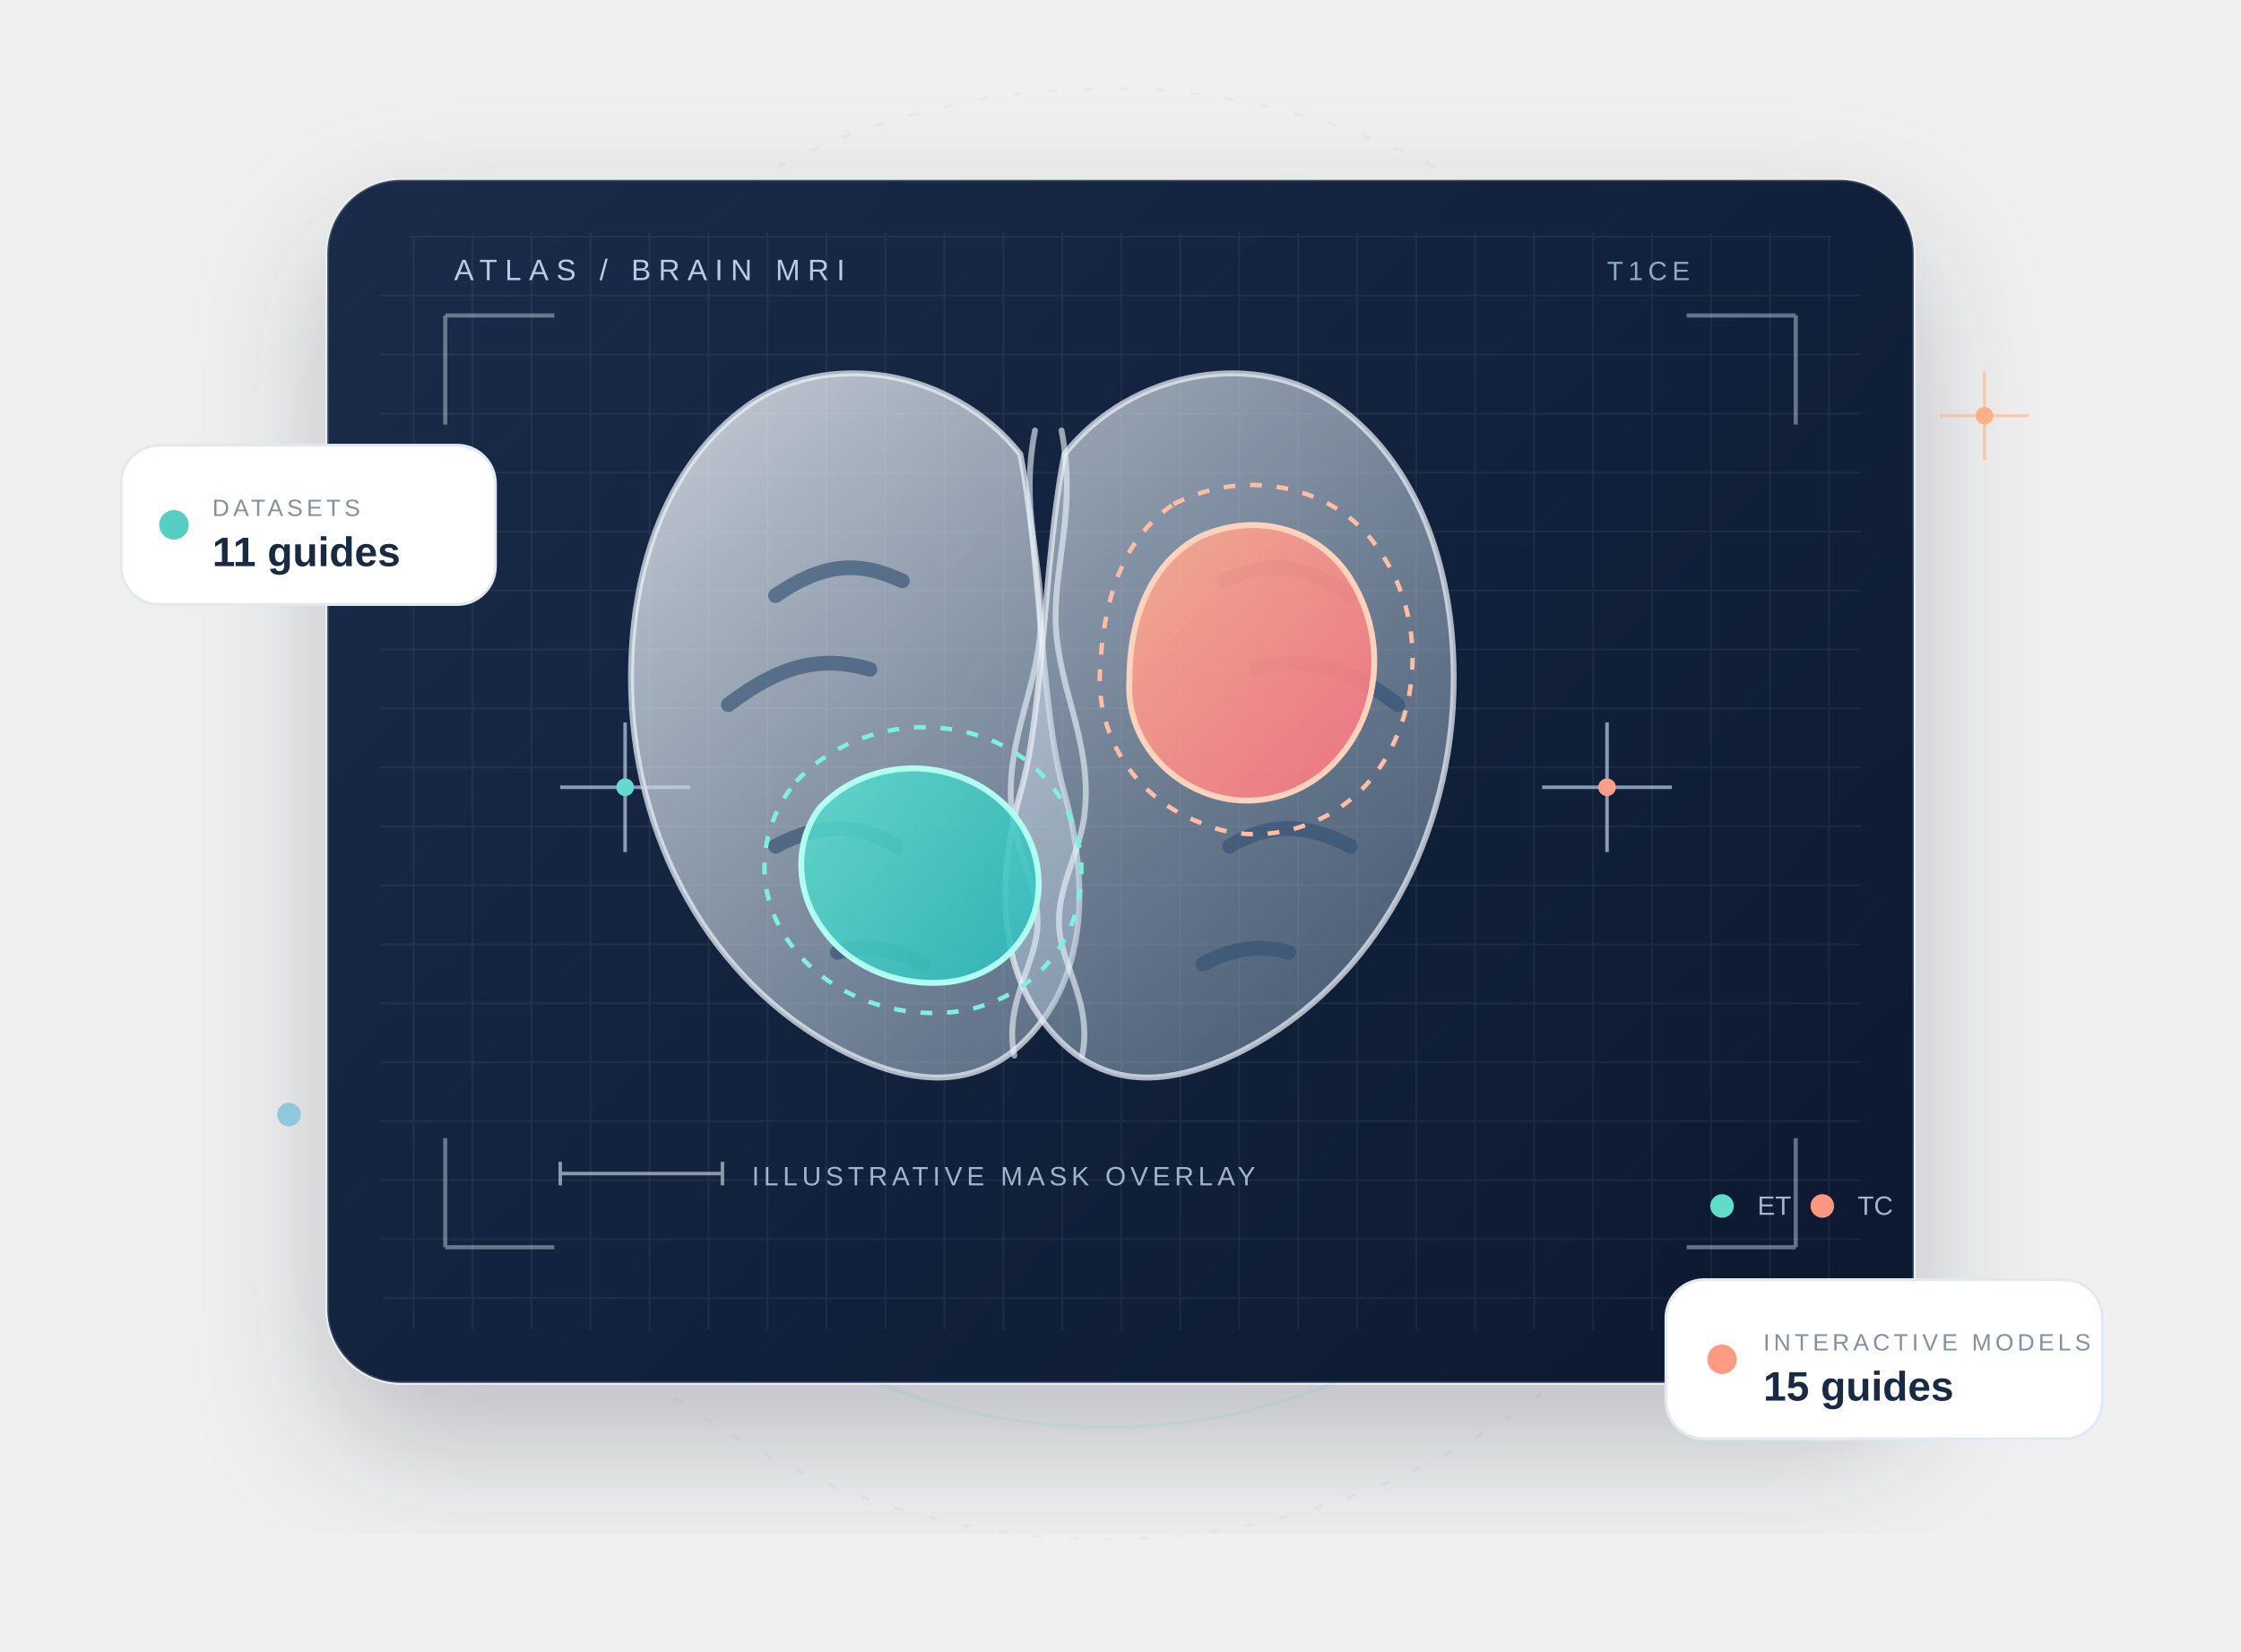
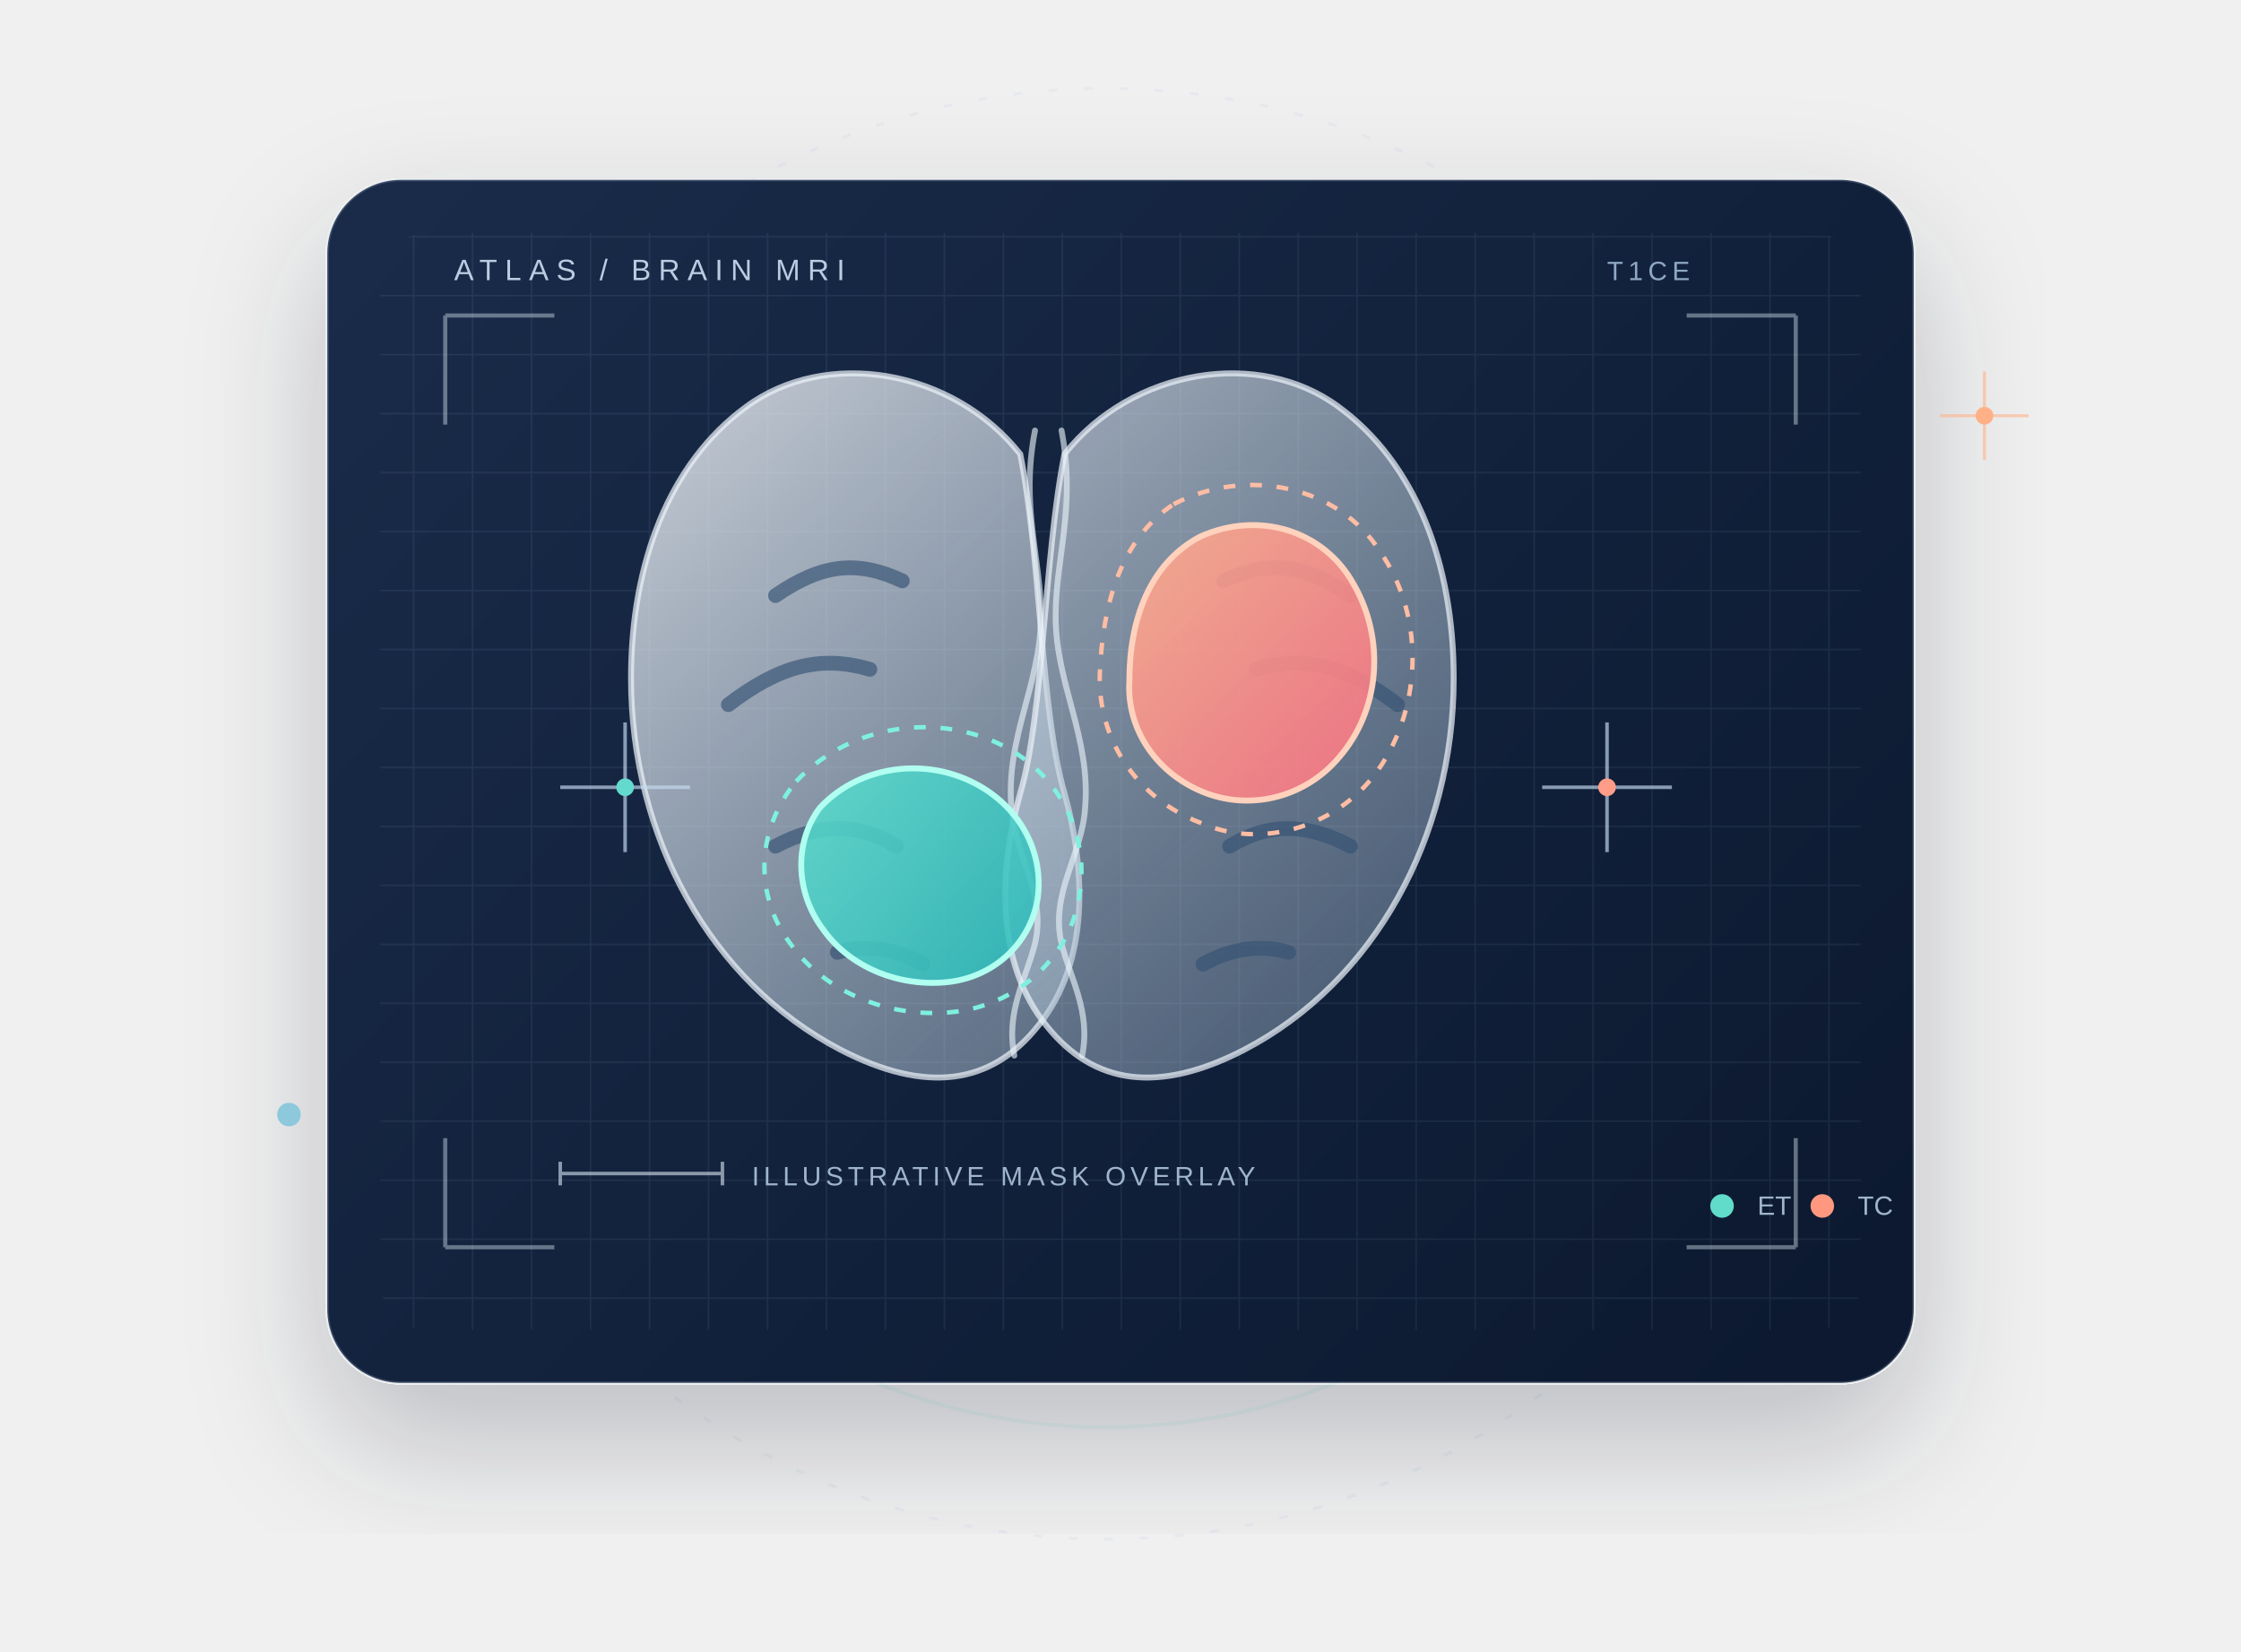
<svg xmlns="http://www.w3.org/2000/svg" viewBox="0 0 760 560" fill="none" role="img" aria-labelledby="title desc">
  <defs>
    <linearGradient id="panel" x1="136" y1="64" x2="588" y2="488" gradientUnits="userSpaceOnUse">
      <stop stop-color="#192b49" />
      <stop offset="1" stop-color="#0c1930" />
    </linearGradient>
    <linearGradient id="brain" x1="252" y1="140" x2="501" y2="412" gradientUnits="userSpaceOnUse">
      <stop stop-color="#f0f5fa" stop-opacity=".93" />
      <stop offset="1" stop-color="#7d9bb5" stop-opacity=".46" />
    </linearGradient>
    <linearGradient id="coral" x1="383" y1="180" x2="482" y2="270" gradientUnits="userSpaceOnUse">
      <stop stop-color="#ffad8d" />
      <stop offset="1" stop-color="#ff6e83" />
    </linearGradient>
    <linearGradient id="mint" x1="258" y1="270" x2="349" y2="340" gradientUnits="userSpaceOnUse">
      <stop stop-color="#5ee0cf" />
      <stop offset="1" stop-color="#28b9ba" />
    </linearGradient>
    <filter id="shadow" x="46" y="28" width="648" height="492" color-interpolation-filters="sRGB" filterUnits="userSpaceOnUse">
      <feFlood flood-opacity="0" result="BackgroundImageFix" />
      <feColorMatrix in="SourceAlpha" result="hardAlpha" values="0 0 0 0 0 0 0 0 0 0 0 0 0 0 0 0 0 0 127 0" />
      <feOffset dy="20" />
      <feGaussianBlur stdDeviation="23" />
      <feComposite in2="hardAlpha" operator="out" />
      <feColorMatrix values="0 0 0 0 0.025 0 0 0 0 0.06 0 0 0 0 0.14 0 0 0 0.22 0" />
      <feBlend in2="BackgroundImageFix" result="effect1_dropShadow" />
      <feBlend in="SourceGraphic" in2="effect1_dropShadow" result="shape" />
    </filter>
    <pattern id="grid" width="20" height="20" patternUnits="userSpaceOnUse">
      <path d="M20 0H0v20" stroke="#c5d8ef" stroke-opacity=".08" />
    </pattern>
  </defs>
  <circle cx="375" cy="276" r="208" stroke="#6de2d5" stroke-opacity=".11" stroke-width="1.2" />
  <circle cx="375" cy="276" r="246" stroke="#91b2d7" stroke-opacity=".1" stroke-width="1" stroke-dasharray="3 9" />
  <path d="M121 439c50-17 76-24 124-22M523 102c30-16 51-22 93-25" stroke="#63d6cc" stroke-opacity=".32" stroke-width="1.5" stroke-dasharray="3 7" />
  <g filter="url(#shadow)">
    <rect x="111" y="61" width="538" height="408" rx="25" fill="url(#panel)" stroke="#d7e5f5" stroke-opacity=".18" />
    <rect x="129" y="79" width="502" height="372" rx="16" fill="url(#grid)" />
    <path d="M151 107h37M151 107v37M609 107h-37M609 107v37M151 423h37M151 423v-37M609 423h-37M609 423v-37" stroke="#d9e9f4" stroke-opacity=".42" stroke-width="1.4" />
    <text x="154" y="95" fill="#b9cde2" font-family="Arial,sans-serif" font-size="10" letter-spacing="2.6">ATLAS / BRAIN MRI</text>
    <text x="545" y="95" fill="#8fa8c4" font-family="Arial,sans-serif" font-size="9" letter-spacing="1.7">T1CE</text>
    <path d="M346 154c-23-29-66-36-93-16-26 19-39 53-39 92 0 54 27 103 71 126 29 15 51 12 67-8 18-22 16-54 9-79-8-27-8-80-15-115Z" fill="url(#brain)" fill-opacity=".8" stroke="#eaf1f8" stroke-opacity=".72" stroke-width="2" />
    <path d="M361 154c23-29 66-36 93-16 26 19 39 53 39 92 0 54-27 103-71 126-29 15-51 12-67-8-18-22-16-54-9-79 8-27 8-80 15-115Z" fill="url(#brain)" fill-opacity=".8" stroke="#eaf1f8" stroke-opacity=".72" stroke-width="2" />
    <path d="M351 146c-5 26 2 43 2 63 0 23-12 41-10 65 1 16 12 29 8 46-3 12-10 23-7 38M360 146c5 26-2 43-2 63 0 23 12 41 10 65-1 16-12 29-8 46 3 12 10 23 7 38" stroke="#e9f3fa" stroke-opacity=".62" stroke-width="2" stroke-linecap="round" />
    <path d="M263 202c16-11 28-12 43-5M247 239c17-13 31-17 48-12M263 287c15-8 28-8 41 0M284 323c10-3 20-1 29 4M458 202c-16-11-28-12-43-5M474 239c-17-13-31-17-48-12M458 287c-15-8-28-8-41 0M437 323c-10-3-20-1-29 4" stroke="#355274" stroke-opacity=".65" stroke-width="5" stroke-linecap="round" />
    <path d="M407 182c20-9 42-2 52 16 11 19 9 43-5 59-11 13-29 18-45 12-16-6-27-21-26-38 0-21 7-40 24-49Z" fill="url(#coral)" fill-opacity=".88" stroke="#ffd2bd" stroke-width="2" />
    <path d="M278 274c12-13 32-17 49-10 17 7 27 23 25 40-2 15-14 27-30 29-17 2-34-5-43-18-9-12-10-29-1-41Z" fill="url(#mint)" fill-opacity=".86" stroke="#b1fff1" stroke-width="2" />
    <path d="M398 171c25-13 56-6 70 16 16 23 14 55-2 76-14 18-39 25-59 16-21-8-35-28-34-51 1-23 7-45 25-57Z" stroke="#ffbda4" stroke-width="1.5" stroke-dasharray="4 5" />
    <path d="M270 265c17-18 44-23 66-14 22 9 34 31 30 53-3 20-20 36-41 39-22 3-45-6-57-23-12-16-12-38 2-55Z" stroke="#7ff0df" stroke-width="1.5" stroke-dasharray="4 5" />
    <path d="M190 267h44M212 245v44M523 267h44M545 245v44" stroke="#c5dbf0" stroke-opacity=".66" stroke-width="1.2" />
    <circle cx="212" cy="267" r="3" fill="#64d9cd" />
    <circle cx="545" cy="267" r="3" fill="#ff9d88" />
    <path d="M190 398h55M190 394v8M245 394v8" stroke="#d4e0ed" stroke-opacity=".62" stroke-width="1.2" />
    <text x="255" y="402" fill="#9eb5cb" font-family="Arial,sans-serif" font-size="9" letter-spacing="1.5">ILLUSTRATIVE MASK OVERLAY</text>
    <circle cx="584" cy="409" r="4" fill="#61dcca" />
    <text x="596" y="412" fill="#9eb5cb" font-family="Arial,sans-serif" font-size="9">ET</text>
    <circle cx="618" cy="409" r="4" fill="#ff987f" />
    <text x="630" y="412" fill="#9eb5cb" font-family="Arial,sans-serif" font-size="9">TC</text>
  </g>
-   <g>
-     <rect x="41" y="151" width="127" height="54" rx="13" fill="#fff" stroke="#e2e9f1" />
-     <circle cx="59" cy="178" r="5" fill="#55cfc1" />
-     <text x="72" y="175" fill="#8290a2" font-family="Arial,sans-serif" font-size="8" letter-spacing="1.3">DATASETS</text>
-     <text x="72" y="192" fill="#192a43" font-family="Arial,sans-serif" font-size="14" font-weight="700">11 guides</text>
-   </g>
-   <g>
-     <rect x="565" y="434" width="148" height="54" rx="13" fill="#fff" stroke="#e2e9f1" />
-     <circle cx="584" cy="461" r="5" fill="#ff9b83" />
-     <text x="598" y="458" fill="#8290a2" font-family="Arial,sans-serif" font-size="8" letter-spacing="1.3">INTERACTIVE MODELS</text>
-     <text x="598" y="475" fill="#192a43" font-family="Arial,sans-serif" font-size="14" font-weight="700">15 guides</text>
-   </g>
  <circle cx="98" cy="378" r="4" fill="#8dc8dd" />
  <circle cx="673" cy="141" r="3" fill="#ffb087" />
  <path d="m673 126 0 30M658 141h30" stroke="#ffb087" stroke-opacity=".6" stroke-width="1" />
</svg>
